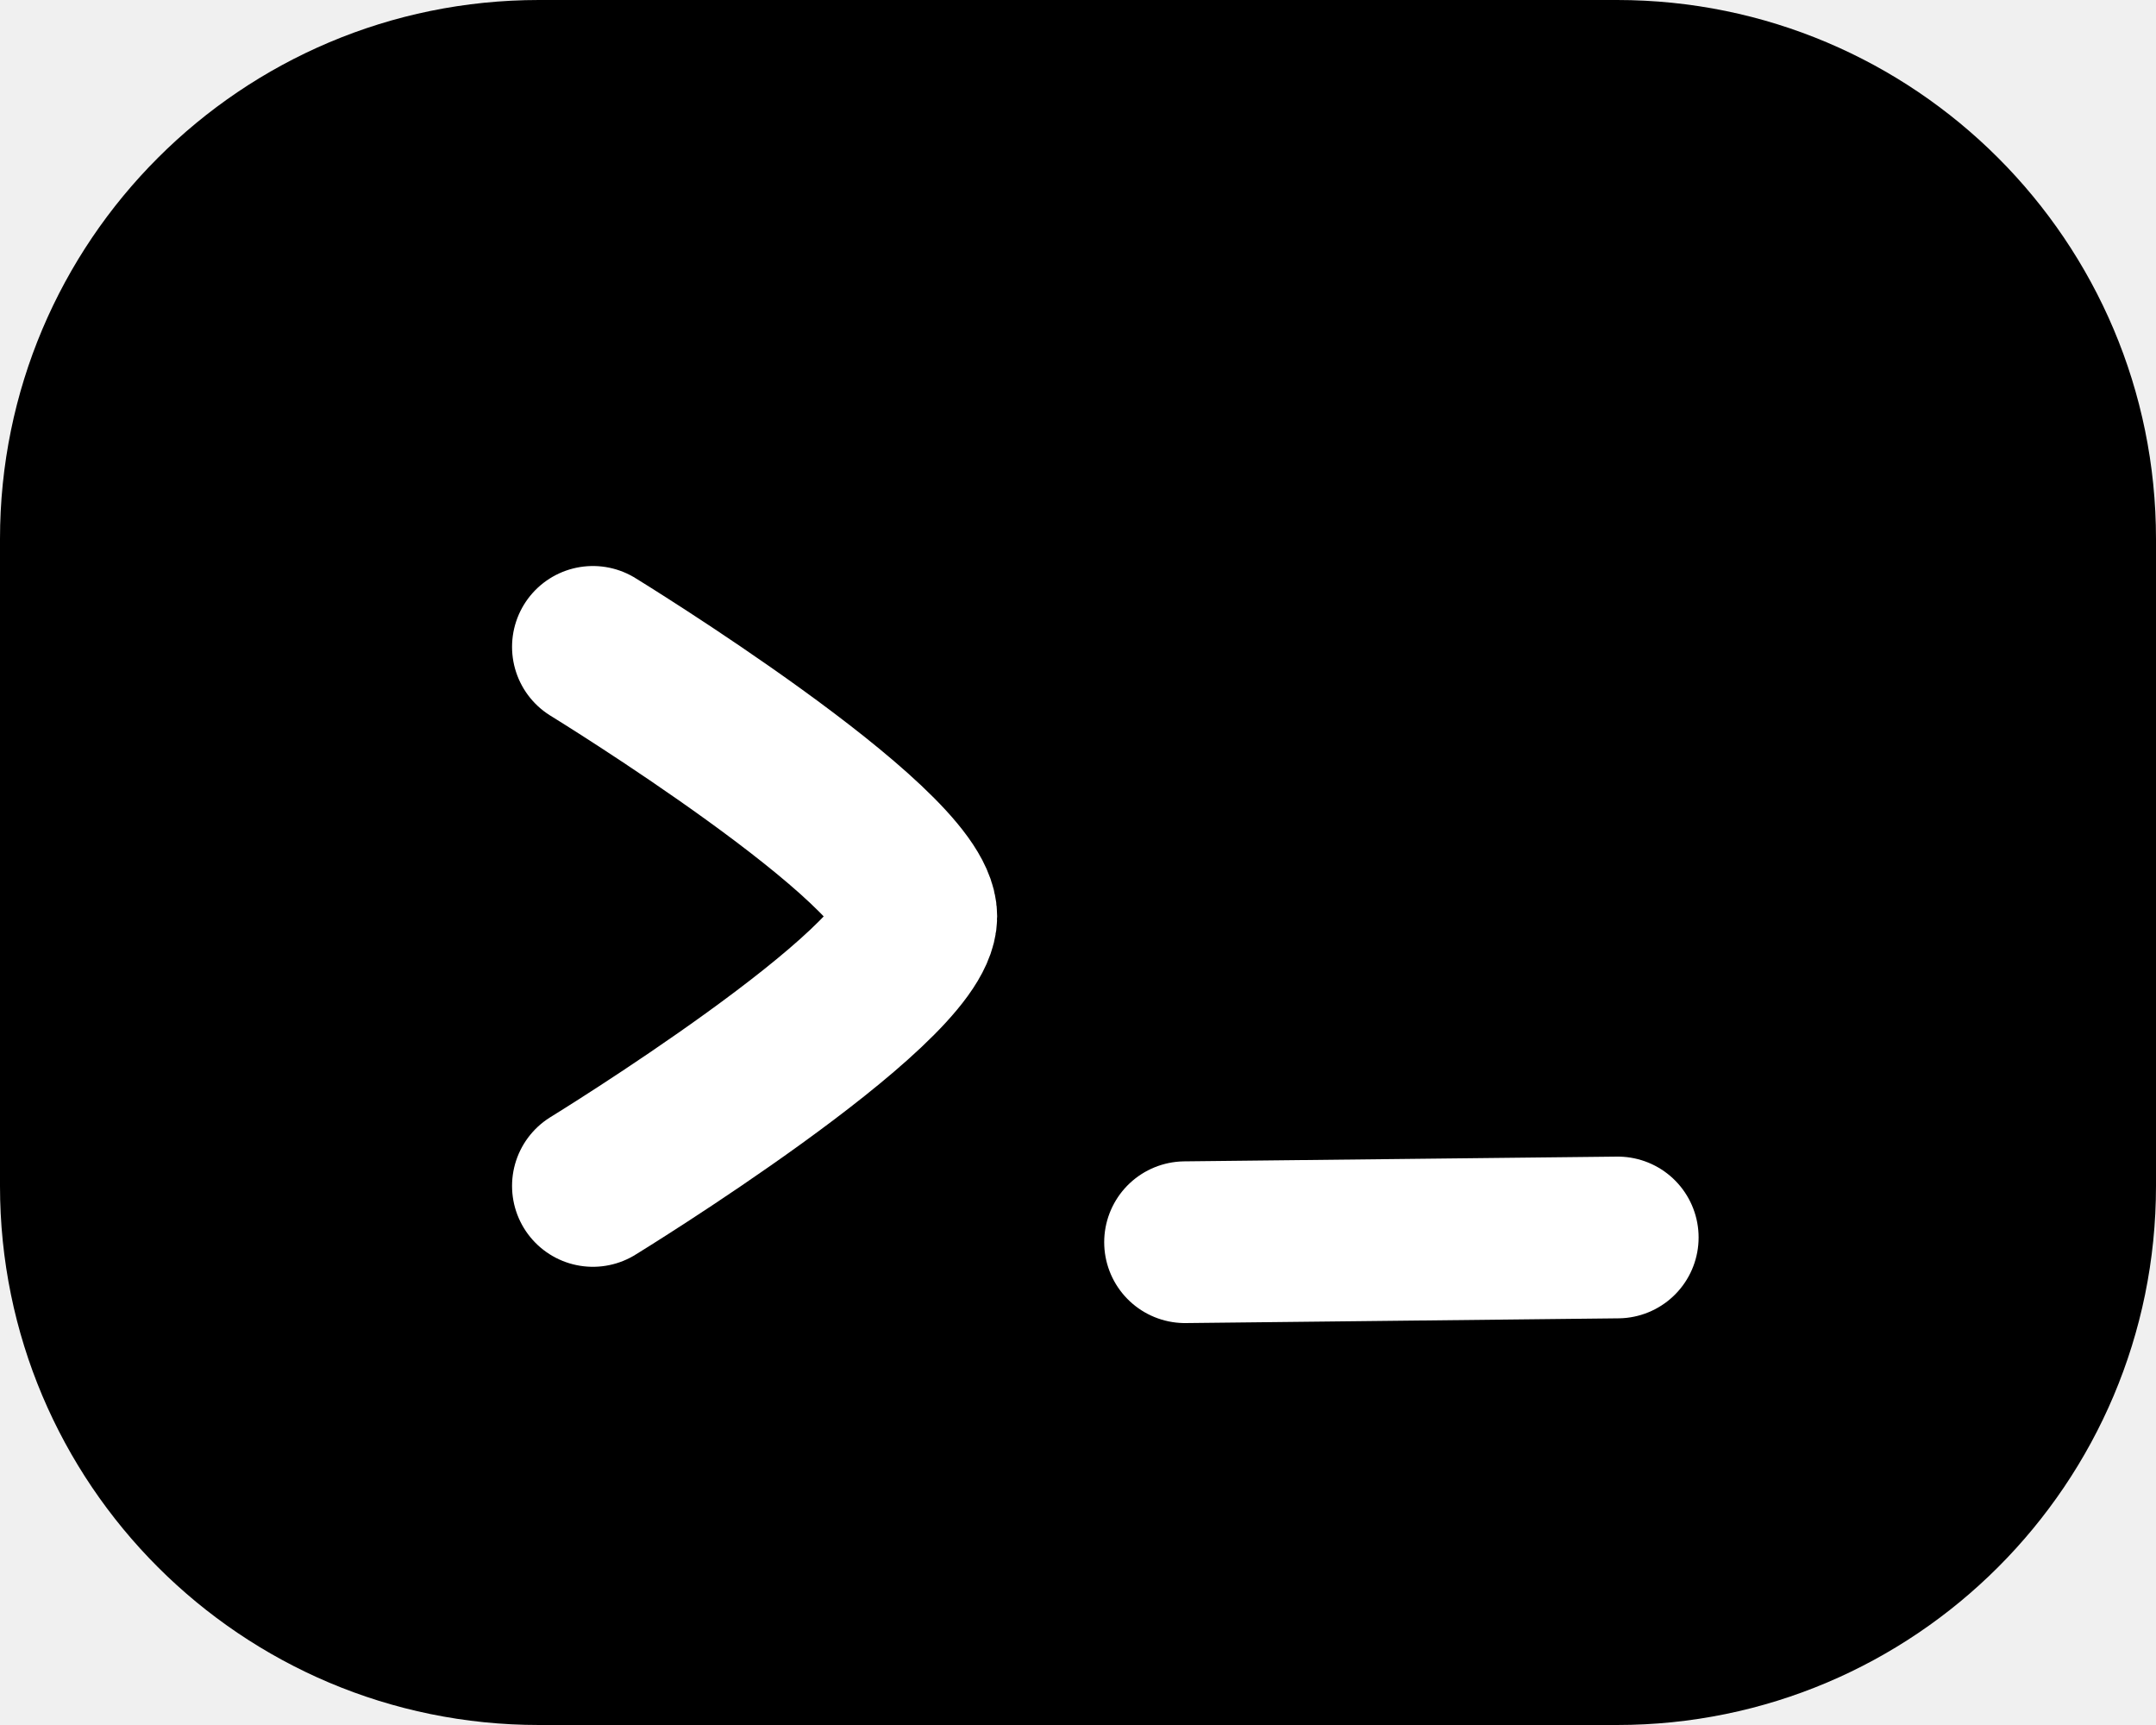
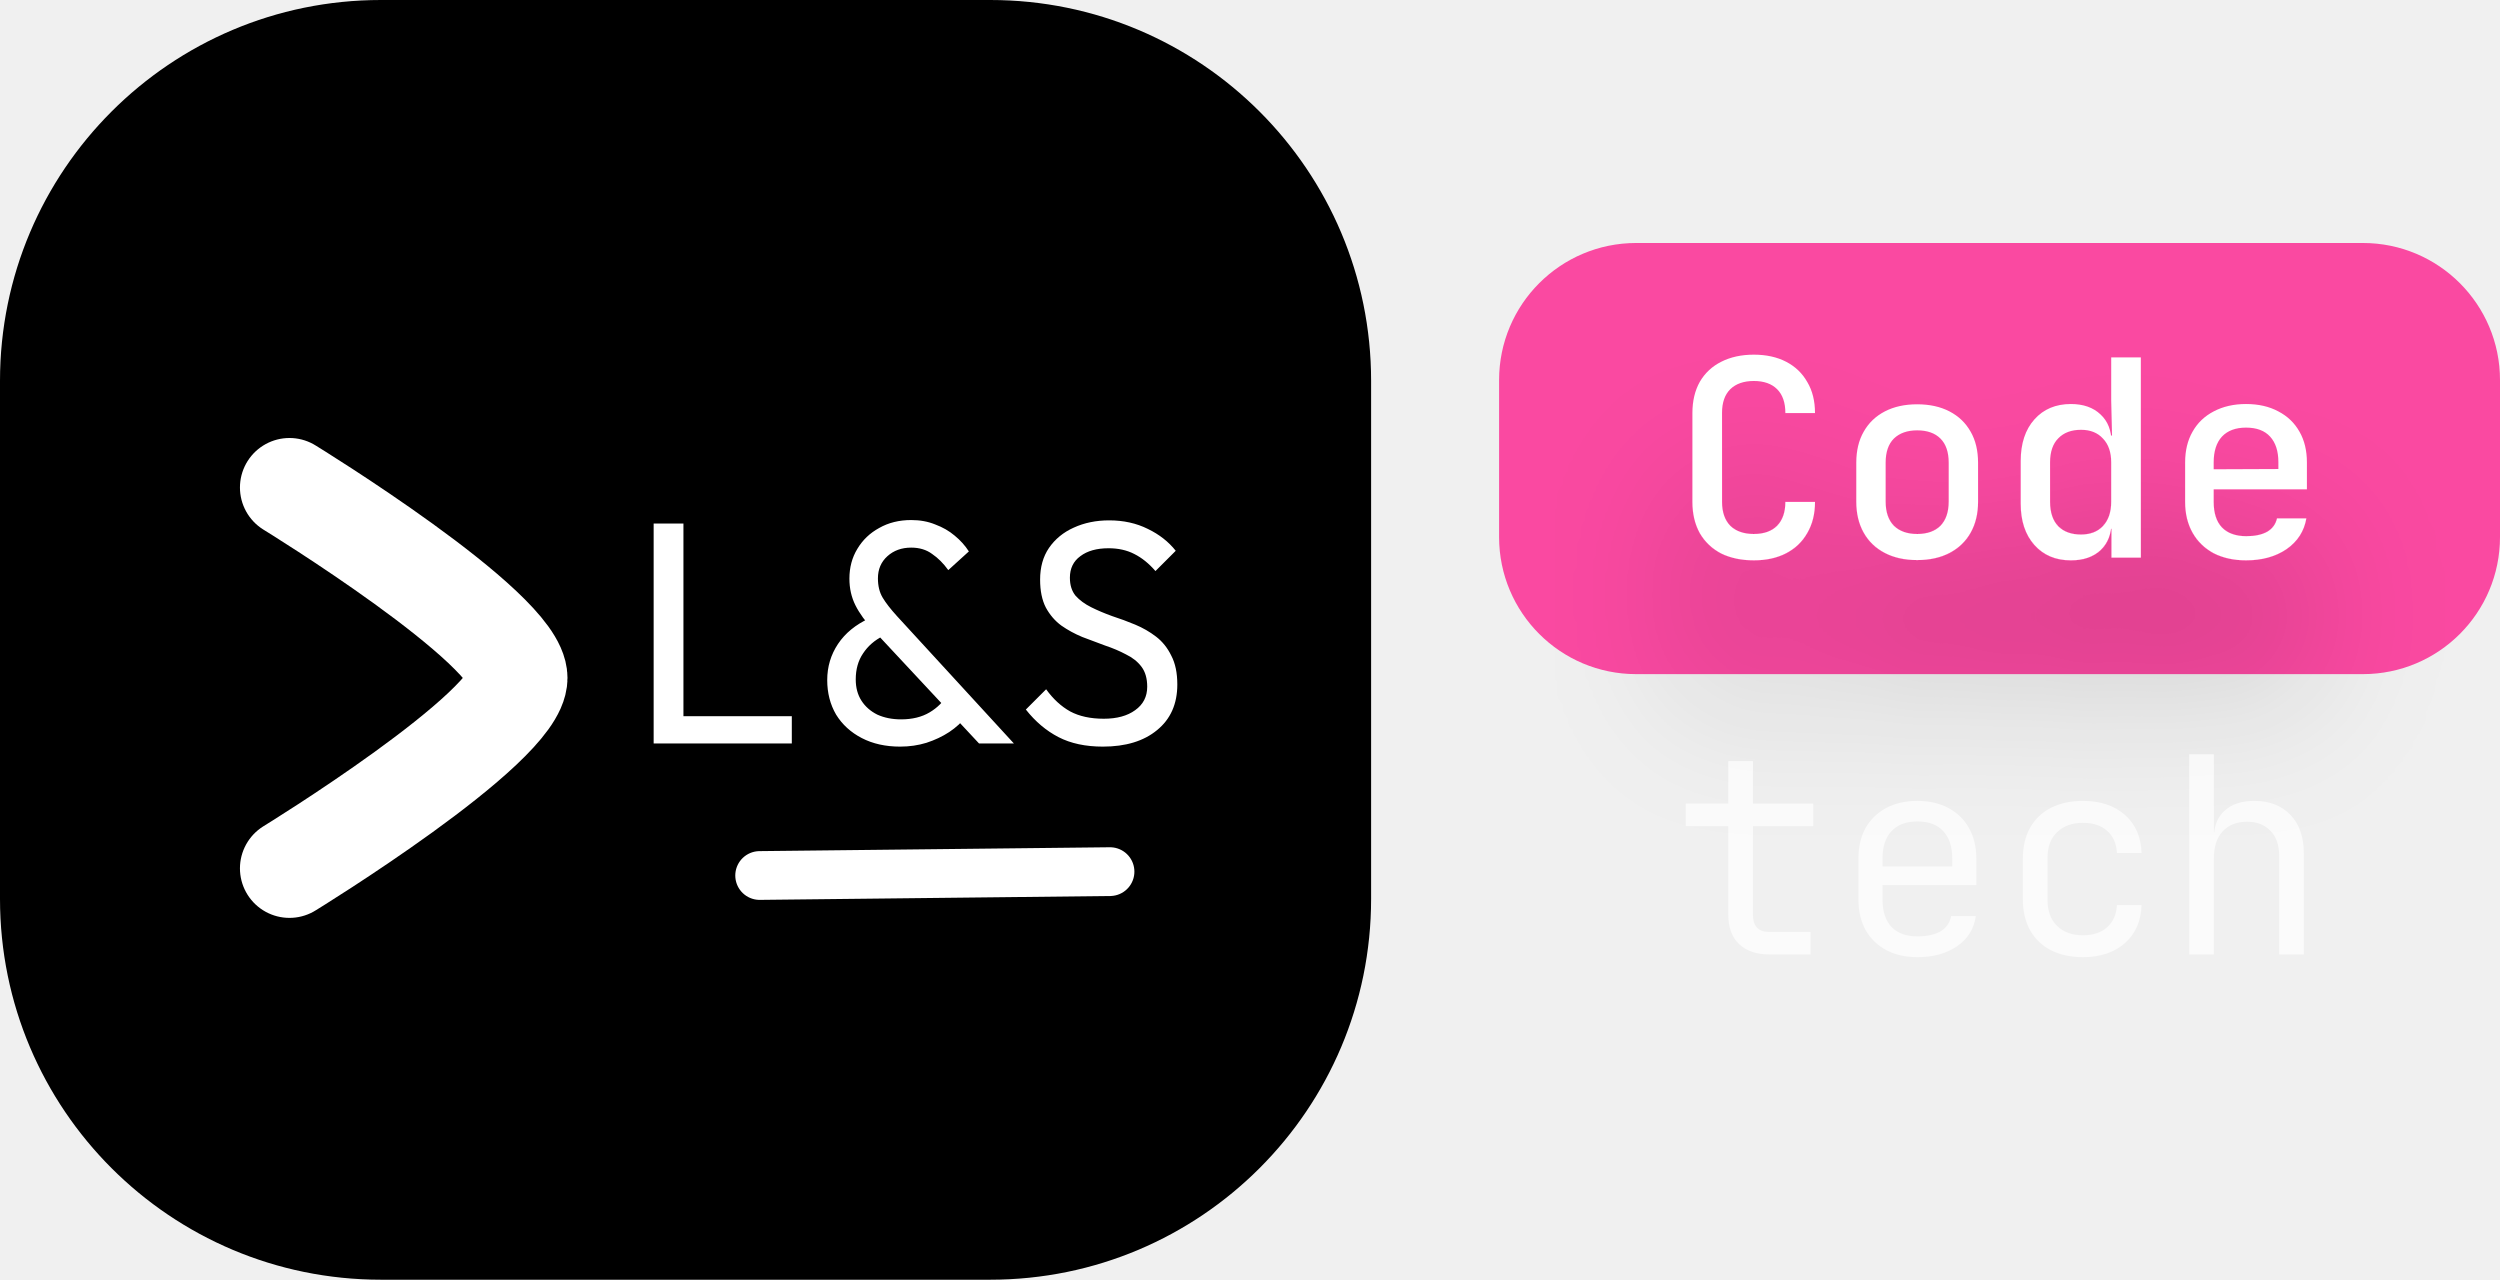
- <svg xmlns="http://www.w3.org/2000/svg" width="40" height="32" viewBox="0 0 40 32" fill="none">
-   <rect width="40" height="32" rx="10" fill="black" />
-   <rect x="2.5" y="4.5" width="23" height="23" stroke="black" />
-   <path d="M11 12C11 12 17 15.682 17 17C17 18.318 11 22 11 22" stroke="white" stroke-width="3" stroke-linecap="round" stroke-linejoin="round" />
-   <path d="M21.986 23.044L30.014 22.956" stroke="white" stroke-width="3" stroke-linecap="round" stroke-linejoin="round" />
+ <svg xmlns="http://www.w3.org/2000/svg" width="1641" height="840" viewBox="0 0 1641 840" fill="none">
+   <rect width="900" height="840" rx="250" fill="black" />
+   <rect x="62.5" y="132.5" width="575" height="575" stroke="black" stroke-width="25" />
+   <path d="M190.001 320C190.001 320 340 412.06 340 445C340 477.942 190 570 190 570" stroke="white" stroke-width="65" stroke-linecap="round" stroke-linejoin="round" />
+   <path d="M429.056 488V343.648H448.608V488H429.056ZM442.368 488V470.112H519.744V488H442.368ZM642.622 488L573.566 413.952C568.158 408.128 564.136 402.581 561.502 397.312C558.867 392.043 557.55 386.219 557.55 379.84C557.55 372.491 559.283 365.973 562.75 360.288C566.216 354.464 571 349.888 577.102 346.56C583.203 343.093 590.206 341.36 598.11 341.36C603.934 341.36 609.203 342.331 613.918 344.272C618.771 346.075 623 348.501 626.606 351.552C630.35 354.603 633.47 358.069 635.966 361.952L622.446 374.224C619.256 369.787 615.72 366.251 611.838 363.616C608.094 360.843 603.518 359.456 598.11 359.456C591.87 359.456 586.67 361.328 582.51 365.072C578.35 368.816 576.27 373.669 576.27 379.632C576.27 384.624 577.31 388.853 579.39 392.32C581.47 395.787 584.59 399.808 588.75 404.384L665.502 488H642.622ZM590.83 490.08C581.262 490.08 572.872 488.208 565.662 484.464C558.451 480.72 552.835 475.589 548.814 469.072C544.931 462.416 542.99 454.859 542.99 446.4C542.99 437.664 545.347 429.76 550.062 422.688C554.776 415.616 561.64 410 570.654 405.84L579.598 417.488C574.051 420.261 569.683 424.075 566.494 428.928C563.304 433.643 561.71 439.328 561.71 445.984C561.71 451.392 562.958 456.037 565.454 459.92C567.95 463.803 571.416 466.853 575.854 469.072C580.43 471.152 585.63 472.192 591.454 472.192C598.803 472.192 605.043 470.667 610.174 467.616C615.304 464.565 619.187 460.683 621.822 455.968L634.094 470.32C631.32 474.064 627.646 477.461 623.07 480.512C618.632 483.424 613.64 485.781 608.094 487.584C602.686 489.248 596.931 490.08 590.83 490.08ZM723.911 490.08C712.54 490.08 702.833 488 694.791 483.84C686.748 479.68 679.607 473.648 673.367 465.744L686.679 452.432C691.255 458.811 696.524 463.664 702.487 466.992C708.449 470.181 715.799 471.776 724.535 471.776C733.132 471.776 739.996 469.904 745.127 466.16C750.396 462.416 753.031 457.285 753.031 450.768C753.031 445.36 751.783 440.992 749.287 437.664C746.791 434.336 743.393 431.632 739.095 429.552C734.935 427.333 730.359 425.392 725.367 423.728C720.375 421.925 715.383 420.053 710.391 418.112C705.399 416.032 700.823 413.536 696.663 410.624C692.503 407.573 689.105 403.621 686.471 398.768C683.975 393.915 682.727 387.813 682.727 380.464C682.727 372.283 684.668 365.349 688.551 359.664C692.572 353.84 697.98 349.403 704.775 346.352C711.708 343.163 719.473 341.568 728.071 341.568C737.5 341.568 745.959 343.44 753.447 347.184C760.935 350.789 767.036 355.573 771.751 361.536L758.439 374.848C754.14 369.856 749.495 366.112 744.503 363.616C739.649 361.12 734.033 359.872 727.655 359.872C719.889 359.872 713.719 361.605 709.143 365.072C704.567 368.4 702.279 373.115 702.279 379.216C702.279 384.069 703.527 388.021 706.023 391.072C708.657 393.984 712.055 396.48 716.215 398.56C720.375 400.64 724.951 402.581 729.943 404.384C735.073 406.048 740.135 407.92 745.127 410C750.119 412.08 754.695 414.715 758.855 417.904C763.015 421.093 766.343 425.253 768.839 430.384C771.473 435.376 772.791 441.685 772.791 449.312C772.791 462.069 768.353 472.053 759.479 479.264C750.743 486.475 738.887 490.08 723.911 490.08Z" fill="white" />
+   <path d="M498.637 574.682L728.618 572.139" stroke="white" stroke-width="32" stroke-linecap="round" stroke-linejoin="round" />
+   <rect x="984" y="159.5" width="657" height="283" rx="90" fill="#FA49A1" />
+   <g filter="url(#filter0_d_802_128)">
+     <path d="M1151.22 367.8C1143.06 367.8 1135.92 366.3 1129.8 363.3C1123.8 360.18 1119.12 355.74 1115.76 349.98C1112.52 344.1 1110.9 337.26 1110.9 329.46V271.14C1110.9 263.22 1112.52 256.38 1115.76 250.62C1119.12 244.86 1123.8 240.48 1129.8 237.48C1135.92 234.36 1143.06 232.8 1151.22 232.8C1159.38 232.8 1166.46 234.36 1172.46 237.48C1178.46 240.6 1183.08 245.04 1186.32 250.8C1189.68 256.44 1191.36 263.22 1191.36 271.14H1171.92C1171.92 264.3 1170.12 259.08 1166.52 255.48C1162.92 251.88 1157.82 250.08 1151.22 250.08C1144.62 250.08 1139.46 251.88 1135.74 255.48C1132.14 259.08 1130.34 264.24 1130.34 270.96V329.46C1130.34 336.18 1132.14 341.4 1135.74 345.12C1139.46 348.72 1144.62 350.52 1151.22 350.52C1157.82 350.52 1162.92 348.72 1166.52 345.12C1170.12 341.4 1171.92 336.18 1171.92 329.46H1191.36C1191.36 337.26 1189.68 344.04 1186.32 349.8C1183.08 355.56 1178.46 360 1172.46 363.12C1166.46 366.24 1159.38 367.8 1151.22 367.8ZM1258.43 367.62C1250.27 367.62 1243.19 366.06 1237.19 362.94C1231.19 359.82 1226.57 355.38 1223.33 349.62C1220.09 343.86 1218.47 337.08 1218.47 329.28V303.72C1218.47 295.8 1220.09 289.02 1223.33 283.38C1226.57 277.62 1231.19 273.18 1237.19 270.06C1243.19 266.94 1250.27 265.38 1258.43 265.38C1266.59 265.38 1273.67 266.94 1279.67 270.06C1285.67 273.18 1290.29 277.62 1293.53 283.38C1296.77 289.02 1298.39 295.8 1298.39 303.72V329.28C1298.39 337.08 1296.77 343.86 1293.53 349.62C1290.29 355.38 1285.67 359.82 1279.67 362.94C1273.67 366.06 1266.59 367.62 1258.43 367.62ZM1258.43 350.52C1265.03 350.52 1270.13 348.72 1273.73 345.12C1277.33 341.4 1279.13 336.12 1279.13 329.28V303.72C1279.13 296.76 1277.33 291.48 1273.73 287.88C1270.13 284.28 1265.03 282.48 1258.43 282.48C1251.95 282.48 1246.85 284.28 1243.13 287.88C1239.53 291.48 1237.73 296.76 1237.73 303.72V329.28C1237.73 336.12 1239.53 341.4 1243.13 345.12C1246.85 348.72 1251.95 350.52 1258.43 350.52ZM1359.34 367.8C1349.38 367.8 1341.4 364.44 1335.4 357.72C1329.4 351 1326.4 341.94 1326.4 330.54V302.64C1326.4 291.12 1329.4 282 1335.4 275.28C1341.4 268.56 1349.38 265.2 1359.34 265.2C1367.5 265.2 1373.98 267.48 1378.78 272.04C1383.58 276.48 1385.98 282.6 1385.98 290.4L1381.84 285.9H1386.34L1385.8 262.86V234.6H1405.24V366H1385.98V347.1H1381.84L1385.98 342.6C1385.98 350.4 1383.58 356.58 1378.78 361.14C1373.98 365.58 1367.5 367.8 1359.34 367.8ZM1366 350.88C1372.12 350.88 1376.92 349.02 1380.4 345.3C1384 341.46 1385.8 336.18 1385.8 329.46V303.54C1385.8 296.82 1384 291.6 1380.4 287.88C1376.92 284.04 1372.12 282.12 1366 282.12C1359.64 282.12 1354.66 283.98 1351.06 287.7C1347.46 291.3 1345.66 296.58 1345.66 303.54V329.46C1345.66 336.42 1347.46 341.76 1351.06 345.48C1354.66 349.08 1359.64 350.88 1366 350.88ZM1474.29 367.8C1466.25 367.8 1459.17 366.24 1453.05 363.12C1447.05 359.88 1442.43 355.38 1439.19 349.62C1435.95 343.86 1434.33 337.14 1434.33 329.46V303.54C1434.33 295.74 1435.95 289.02 1439.19 283.38C1442.43 277.62 1447.05 273.18 1453.05 270.06C1459.17 266.82 1466.25 265.2 1474.29 265.2C1482.45 265.2 1489.53 266.82 1495.53 270.06C1501.53 273.18 1506.15 277.62 1509.39 283.38C1512.63 289.02 1514.25 295.74 1514.25 303.54V321.18H1453.05V329.46C1453.05 336.78 1454.85 342.36 1458.45 346.2C1462.17 350.04 1467.51 351.96 1474.47 351.96C1480.11 351.96 1484.67 351 1488.15 349.08C1491.63 347.04 1493.79 344.1 1494.63 340.26H1513.89C1512.45 348.66 1508.13 355.38 1500.93 360.42C1493.73 365.34 1484.85 367.8 1474.29 367.8ZM1495.53 309.48V303.36C1495.53 296.16 1493.73 290.58 1490.13 286.62C1486.53 282.66 1481.25 280.68 1474.29 280.68C1467.45 280.68 1462.17 282.66 1458.45 286.62C1454.85 290.58 1453.05 296.22 1453.05 303.54V308.04L1496.97 307.86L1495.53 309.48Z" fill="white" />
+   </g>
+   <path d="M1161.44 626.5C1152.92 626.5 1146.26 624.22 1141.46 619.66C1136.78 615.1 1134.44 608.68 1134.44 600.4V542.26H1106.54V527.5H1134.44V499.6H1150.64V527.5H1190.24V542.26H1150.64V600.4C1150.64 607.96 1154.24 611.74 1161.44 611.74H1188.44V626.5H1161.44ZM1258.57 628.3C1250.77 628.3 1243.93 626.74 1238.05 623.62C1232.29 620.5 1227.79 616.12 1224.55 610.48C1221.43 604.72 1219.87 598.06 1219.87 590.5V563.5C1219.87 555.82 1221.43 549.16 1224.55 543.52C1227.79 537.88 1232.29 533.5 1238.05 530.38C1243.93 527.26 1250.77 525.7 1258.57 525.7C1266.37 525.7 1273.15 527.26 1278.91 530.38C1284.79 533.5 1289.29 537.88 1292.41 543.52C1295.65 549.16 1297.27 555.82 1297.27 563.5V580.96H1235.71V590.5C1235.71 598.3 1237.69 604.3 1241.65 608.5C1245.61 612.58 1251.25 614.62 1258.57 614.62C1264.81 614.62 1269.85 613.54 1273.69 611.38C1277.53 609.1 1279.87 605.74 1280.71 601.3H1296.91C1295.83 609.58 1291.75 616.18 1284.67 621.1C1277.71 625.9 1269.01 628.3 1258.57 628.3ZM1281.43 570.16V563.5C1281.43 555.7 1279.45 549.7 1275.49 545.5C1271.65 541.3 1266.01 539.2 1258.57 539.2C1251.25 539.2 1245.61 541.3 1241.65 545.5C1237.69 549.7 1235.71 555.7 1235.71 563.5V568.72H1282.69L1281.43 570.16ZM1367.22 628.3C1359.3 628.3 1352.34 626.8 1346.34 623.8C1340.46 620.8 1335.9 616.48 1332.66 610.84C1329.42 605.08 1327.8 598.3 1327.8 590.5V563.5C1327.8 555.58 1329.42 548.8 1332.66 543.16C1335.9 537.52 1340.46 533.2 1346.34 530.2C1352.34 527.2 1359.3 525.7 1367.22 525.7C1378.62 525.7 1387.8 528.76 1394.76 534.88C1401.72 541 1405.38 549.34 1405.74 559.9H1389.54C1389.18 553.54 1387.02 548.68 1383.06 545.32C1379.22 541.84 1373.94 540.1 1367.22 540.1C1360.14 540.1 1354.5 542.14 1350.3 546.22C1346.1 550.18 1344 555.88 1344 563.32V590.5C1344 597.94 1346.1 603.7 1350.3 607.78C1354.5 611.86 1360.14 613.9 1367.22 613.9C1373.94 613.9 1379.22 612.16 1383.06 608.68C1387.02 605.2 1389.18 600.34 1389.54 594.1H1405.74C1405.38 604.66 1401.72 613 1394.76 619.12C1387.8 625.24 1378.62 628.3 1367.22 628.3ZM1436.99 626.5V495.1H1453.19V527.5V546.4H1456.61L1453.19 550.18C1453.19 542.38 1455.53 536.38 1460.21 532.18C1464.89 527.86 1471.37 525.7 1479.65 525.7C1489.61 525.7 1497.53 528.76 1503.41 534.88C1509.29 541 1512.23 549.34 1512.23 559.9V626.5H1496.03V561.7C1496.03 554.62 1494.11 549.16 1490.27 545.32C1486.55 541.36 1481.45 539.38 1474.97 539.38C1468.25 539.38 1462.91 541.48 1458.95 545.68C1455.11 549.88 1453.19 555.82 1453.19 563.5V626.5H1436.99Z" fill="white" fill-opacity="0.7" />
+   <defs>
+     <filter id="filter0_d_802_128" x="1020.9" y="232.8" width="583.349" height="315" filterUnits="userSpaceOnUse" color-interpolation-filters="sRGB">
+       <feFlood flood-opacity="0" result="BackgroundImageFix" />
+       <feColorMatrix in="SourceAlpha" type="matrix" values="0 0 0 0 0 0 0 0 0 0 0 0 0 0 0 0 0 0 127 0" result="hardAlpha" />
+       <feOffset dy="90" />
+       <feGaussianBlur stdDeviation="45" />
+       <feComposite in2="hardAlpha" operator="out" />
+       <feColorMatrix type="matrix" values="0 0 0 0 0 0 0 0 0 0 0 0 0 0 0 0 0 0 0.25 0" />
+       <feBlend mode="normal" in2="BackgroundImageFix" result="effect1_dropShadow_802_128" />
+       <feBlend mode="normal" in="SourceGraphic" in2="effect1_dropShadow_802_128" result="shape" />
+     </filter>
+   </defs>
</svg>
